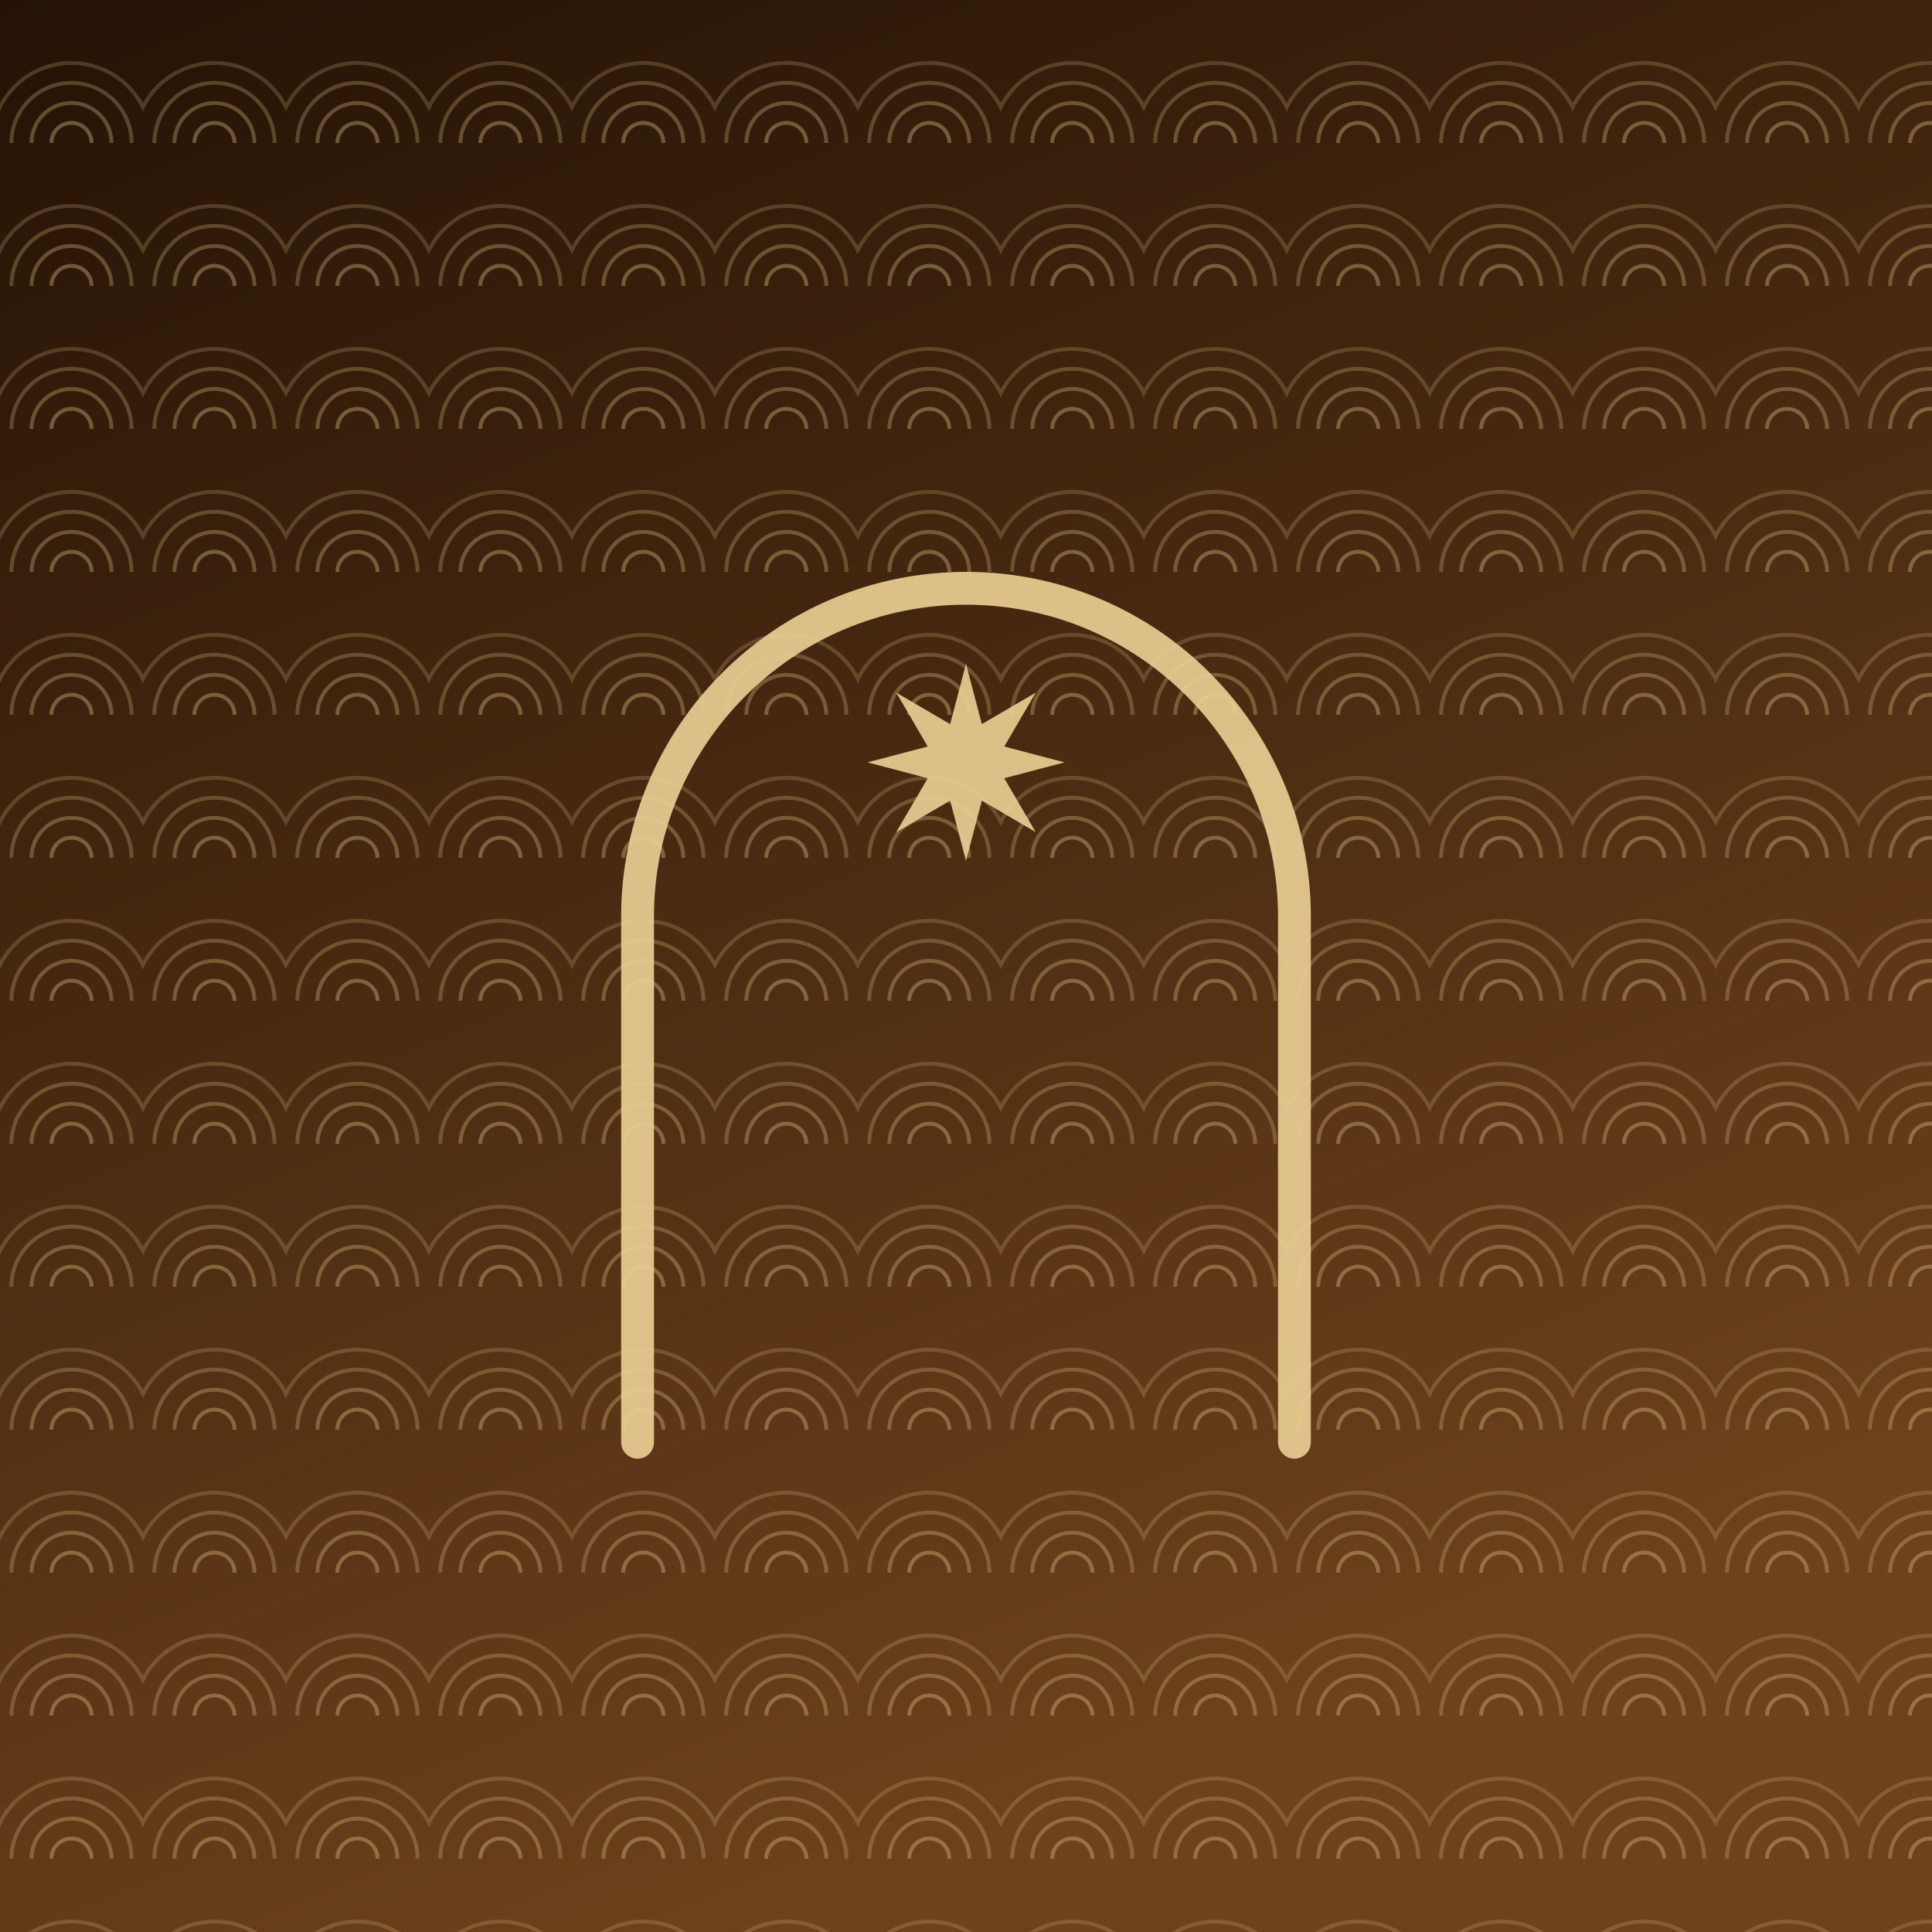
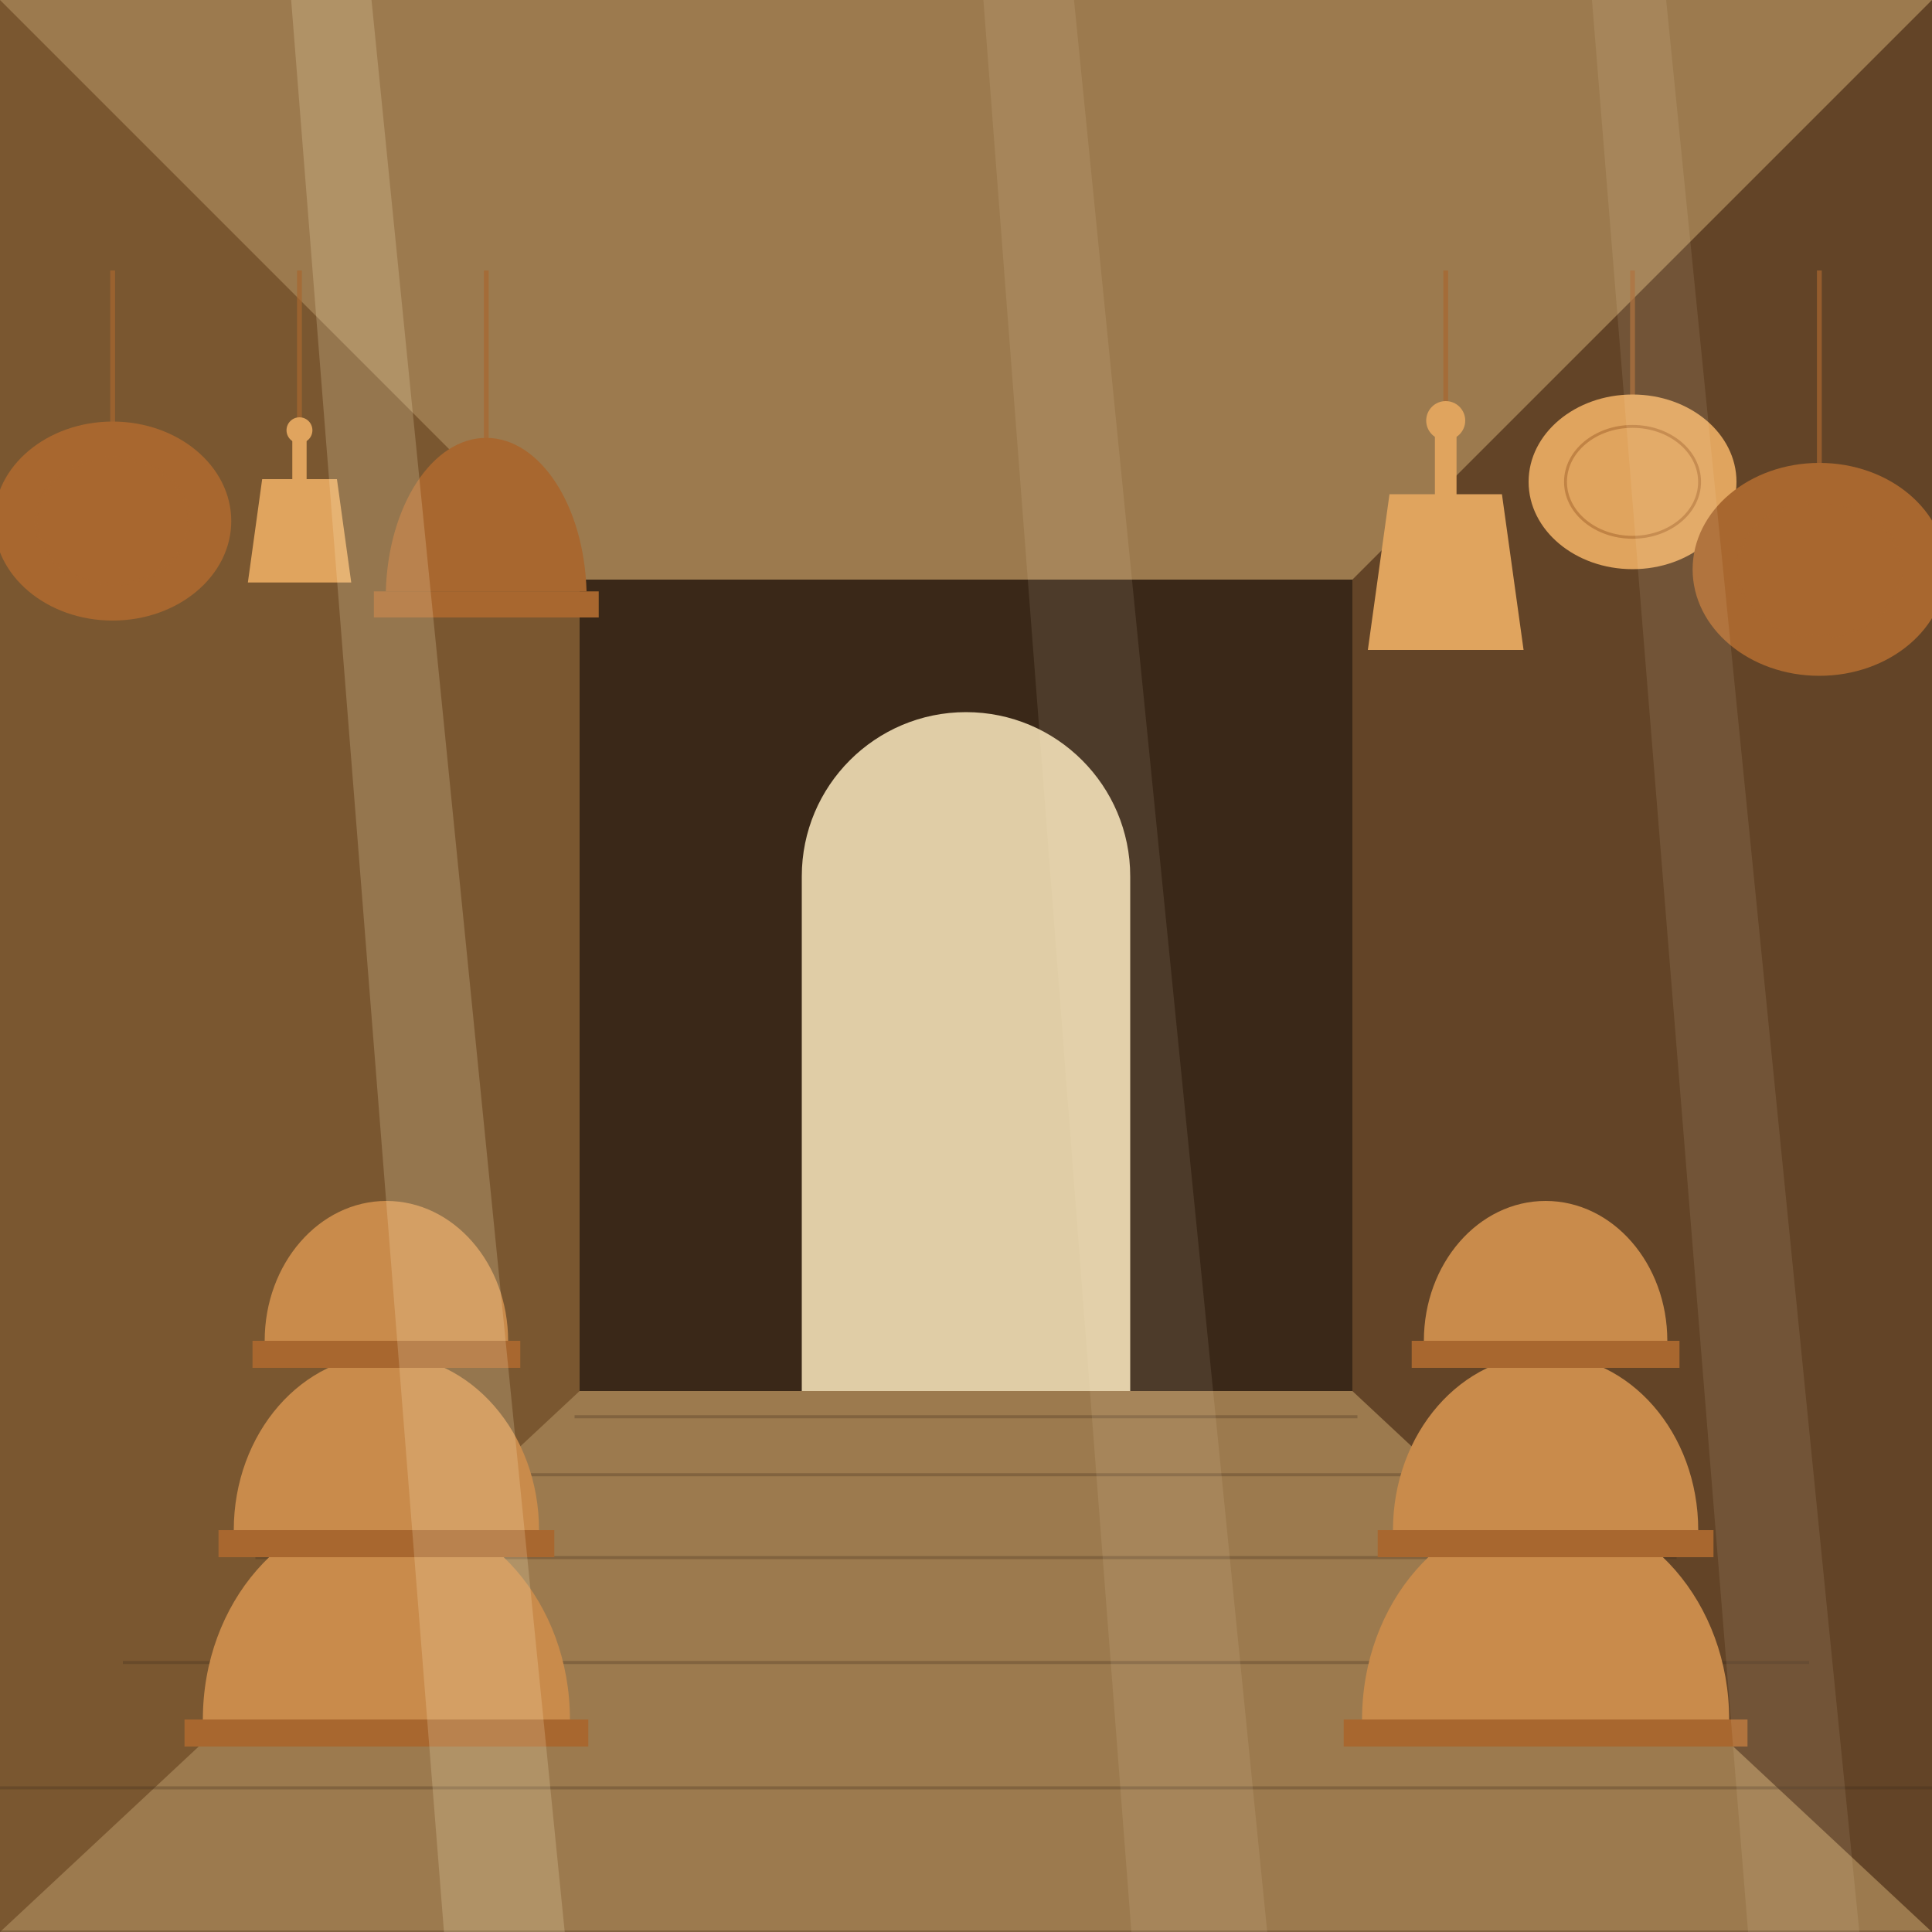
- <svg xmlns="http://www.w3.org/2000/svg" viewBox="0 0 1000 1000" width="1000" height="1000" role="img">
-   <defs>
-     <linearGradient id="f" x1="0" y1="0" x2="0.4" y2="1">
-       <stop offset="0" stop-color="#241205" />
-       <stop offset="1" stop-color="#6E421C" />
-     </linearGradient>
-     <pattern id="m" width="74" height="74" patternUnits="userSpaceOnUse">
-       <path d="M26.6 74.0 A10.4 10.4 0 0 1 47.4 74.0" fill="none" stroke="#E9CD93" stroke-width="2.0" stroke-opacity="0.352" />
-       <path d="M16.3 74.0 A20.7 20.7 0 0 1 57.7 74.0" fill="none" stroke="#E9CD93" stroke-width="2.0" stroke-opacity="0.304" />
-       <path d="M5.9 74.0 A31.1 31.1 0 0 1 68.1 74.0" fill="none" stroke="#E9CD93" stroke-width="2.0" stroke-opacity="0.256" />
-       <path d="M-4.4 74.0 A41.4 41.4 0 0 1 78.4 74.0" fill="none" stroke="#E9CD93" stroke-width="2.0" stroke-opacity="0.208" />
-     </pattern>
-   </defs>
-   <rect width="1000" height="1000" fill="url(#f)" />
-   <rect width="1000" height="1000" fill="url(#m)" />
-   <g opacity=".92">
-     <path d="M330.0 746.5 L330.0 474.5 A170.0 170.0 0 0 1 670.0 474.5 L670.0 746.5" fill="none" stroke="#E9CD93" stroke-width="17.0" stroke-linecap="round" />
-     <polygon points="500.0,343.6 508.2,374.8 536.1,358.5 519.8,386.4 551.0,394.6 519.8,402.8 536.1,430.7 508.2,414.4 500.0,445.6 491.8,414.4 463.9,430.7 480.2,402.8 449.0,394.6 480.2,386.4 463.9,358.5 491.8,374.8" fill="#E9CD93" />
-   </g>
+ <svg xmlns="http://www.w3.org/2000/svg" viewBox="0 0 1000 1000" width="1000" height="1000" preserveAspectRatio="xMidYMid slice" role="img">
+   <rect width="1000" height="1000" fill="#3A2818" />
+   <rect width="1000" height="1000" fill="#9C7A4E" />
+   <path d="M0 0 L300 300 L300 720 L0 1000 Z" fill="#7A5730" />
+   <path d="M1000 0 L700 300 L700 720 L1000 1000 Z" fill="#634427" />
+   <rect x="300" y="300" width="400" height="420" fill="#3A2818" />
+   <path d="M415 720 L415 453.6 A85 85 0 1 1 585 453.6 L585 720" fill="#F2DFB6" opacity=".9" />
+   <path d="M297.4 733.3 L702.6 733.3" stroke="#3A2818" stroke-width="1.6" opacity=".28" />
+   <path d="M208.3 763.3 L791.7 763.3" stroke="#3A2818" stroke-width="1.6" opacity=".28" />
+   <path d="M132.2 806.2 L867.8 806.2" stroke="#3A2818" stroke-width="1.6" opacity=".28" />
+   <path d="M63.6 860.5 L936.4 860.5" stroke="#3A2818" stroke-width="1.6" opacity=".28" />
+   <path d="M-0.1 925.4 L1000.1 925.4" stroke="#3A2818" stroke-width="1.6" opacity=".28" />
+   <path d="M-60 1000 L1060 1000" stroke="#3A2818" stroke-width="1.6" opacity=".28" />
+   <path d="M58.3 140 l0 80.2" stroke="#A8672F" stroke-width="2.5" opacity=".7" />
+   <ellipse cx="58.3" cy="269.7" rx="61.4" ry="51.5" fill="#A8672F" />
+   <ellipse cx="58.3" cy="269.7" rx="39.6" ry="32.7" fill="none" stroke="#A8672F" stroke-width="1.5" opacity=".55" />
+   <path d="M155 140 l0 87.2" stroke="#A8672F" stroke-width="2.5" opacity=".7" />
+   <path d="M135.7 248 l38.7 0 l7.4 53.5 l-53.5 0 Z" fill="#E0A45E" />
+   <path d="M155 248 l0 -22.3" stroke="#E0A45E" stroke-width="7.4" stroke-linecap="round" />
+   <circle cx="155" cy="222.7" r="6.7" fill="#E0A45E" />
+   <path d="M251.7 140 l0 93.3" stroke="#A8672F" stroke-width="2.5" opacity=".7" />
+   <path d="M199.7 306.1 a52 83.1 0 0 1 103.9 0 Z" fill="#A8672F" />
+   <rect x="193.5" y="306.1" width="116.4" height="13.5" fill="#A8672F" />
+   <path d="M748.3 140 l0 84.4" stroke="#A8672F" stroke-width="2.5" opacity=".7" />
+   <path d="M719.2 255.8 l58.2 0 l11.2 80.6 l-80.6 0 Z" fill="#E0A45E" />
+   <path d="M748.3 255.8 l0 -33.6" stroke="#E0A45E" stroke-width="11.2" stroke-linecap="round" />
+   <circle cx="748.3" cy="217.7" r="10.1" fill="#E0A45E" />
+   <path d="M845 140 l0 66" stroke="#A8672F" stroke-width="2.5" opacity=".7" />
+   <ellipse cx="845" cy="249.4" rx="53.8" ry="45.2" fill="#E0A45E" />
+   <ellipse cx="845" cy="249.4" rx="34.7" ry="28.7" fill="none" stroke="#A8672F" stroke-width="1.5" opacity=".55" />
+   <path d="M941.7 140 l0 101.8" stroke="#A8672F" stroke-width="2.5" opacity=".7" />
+   <ellipse cx="941.7" cy="294.7" rx="65.6" ry="55.1" fill="#A8672F" />
+   <ellipse cx="941.7" cy="294.7" rx="42.4" ry="34.9" fill="none" stroke="#A8672F" stroke-width="1.5" opacity=".55" />
+   <path d="M105 890 a95 109.2 0 0 1 190 0 Z" fill="#C98B4B" />
+   <rect x="95.5" y="890" width="209" height="14" fill="#A8672F" />
+   <path d="M121 792 a79 90.8 0 0 1 158 0 Z" fill="#C98B4B" />
+   <rect x="113.1" y="792" width="173.8" height="14" fill="#A8672F" />
+   <path d="M137 694 a63 72.4 0 0 1 126 0 Z" fill="#C98B4B" />
+   <rect x="130.7" y="694" width="138.6" height="14" fill="#A8672F" />
+   <path d="M705 890 a95 109.2 0 0 1 190 0 Z" fill="#C98B4B" />
+   <rect x="695.5" y="890" width="209" height="14" fill="#A8672F" />
+   <path d="M721 792 a79 90.8 0 0 1 158 0 Z" fill="#C98B4B" />
+   <rect x="713.1" y="792" width="173.8" height="14" fill="#A8672F" />
+   <path d="M737 694 a63 72.4 0 0 1 126 0 Z" fill="#C98B4B" />
+   <rect x="730.7" y="694" width="138.6" height="14" fill="#A8672F" />
+   <path d="M150.7 0 l41.6 0 l100 1000 l-62.5 0 Z" fill="#FFEFC8" opacity="0.2" />
+   <path d="M509 0 l46.9 0 l100 1000 l-70.3 0 Z" fill="#FFEFC8" opacity="0.1" />
+   <path d="M824 0 l38.4 0 l100 1000 l-57.6 0 Z" fill="#FFEFC8" opacity="0.1" />
</svg>
